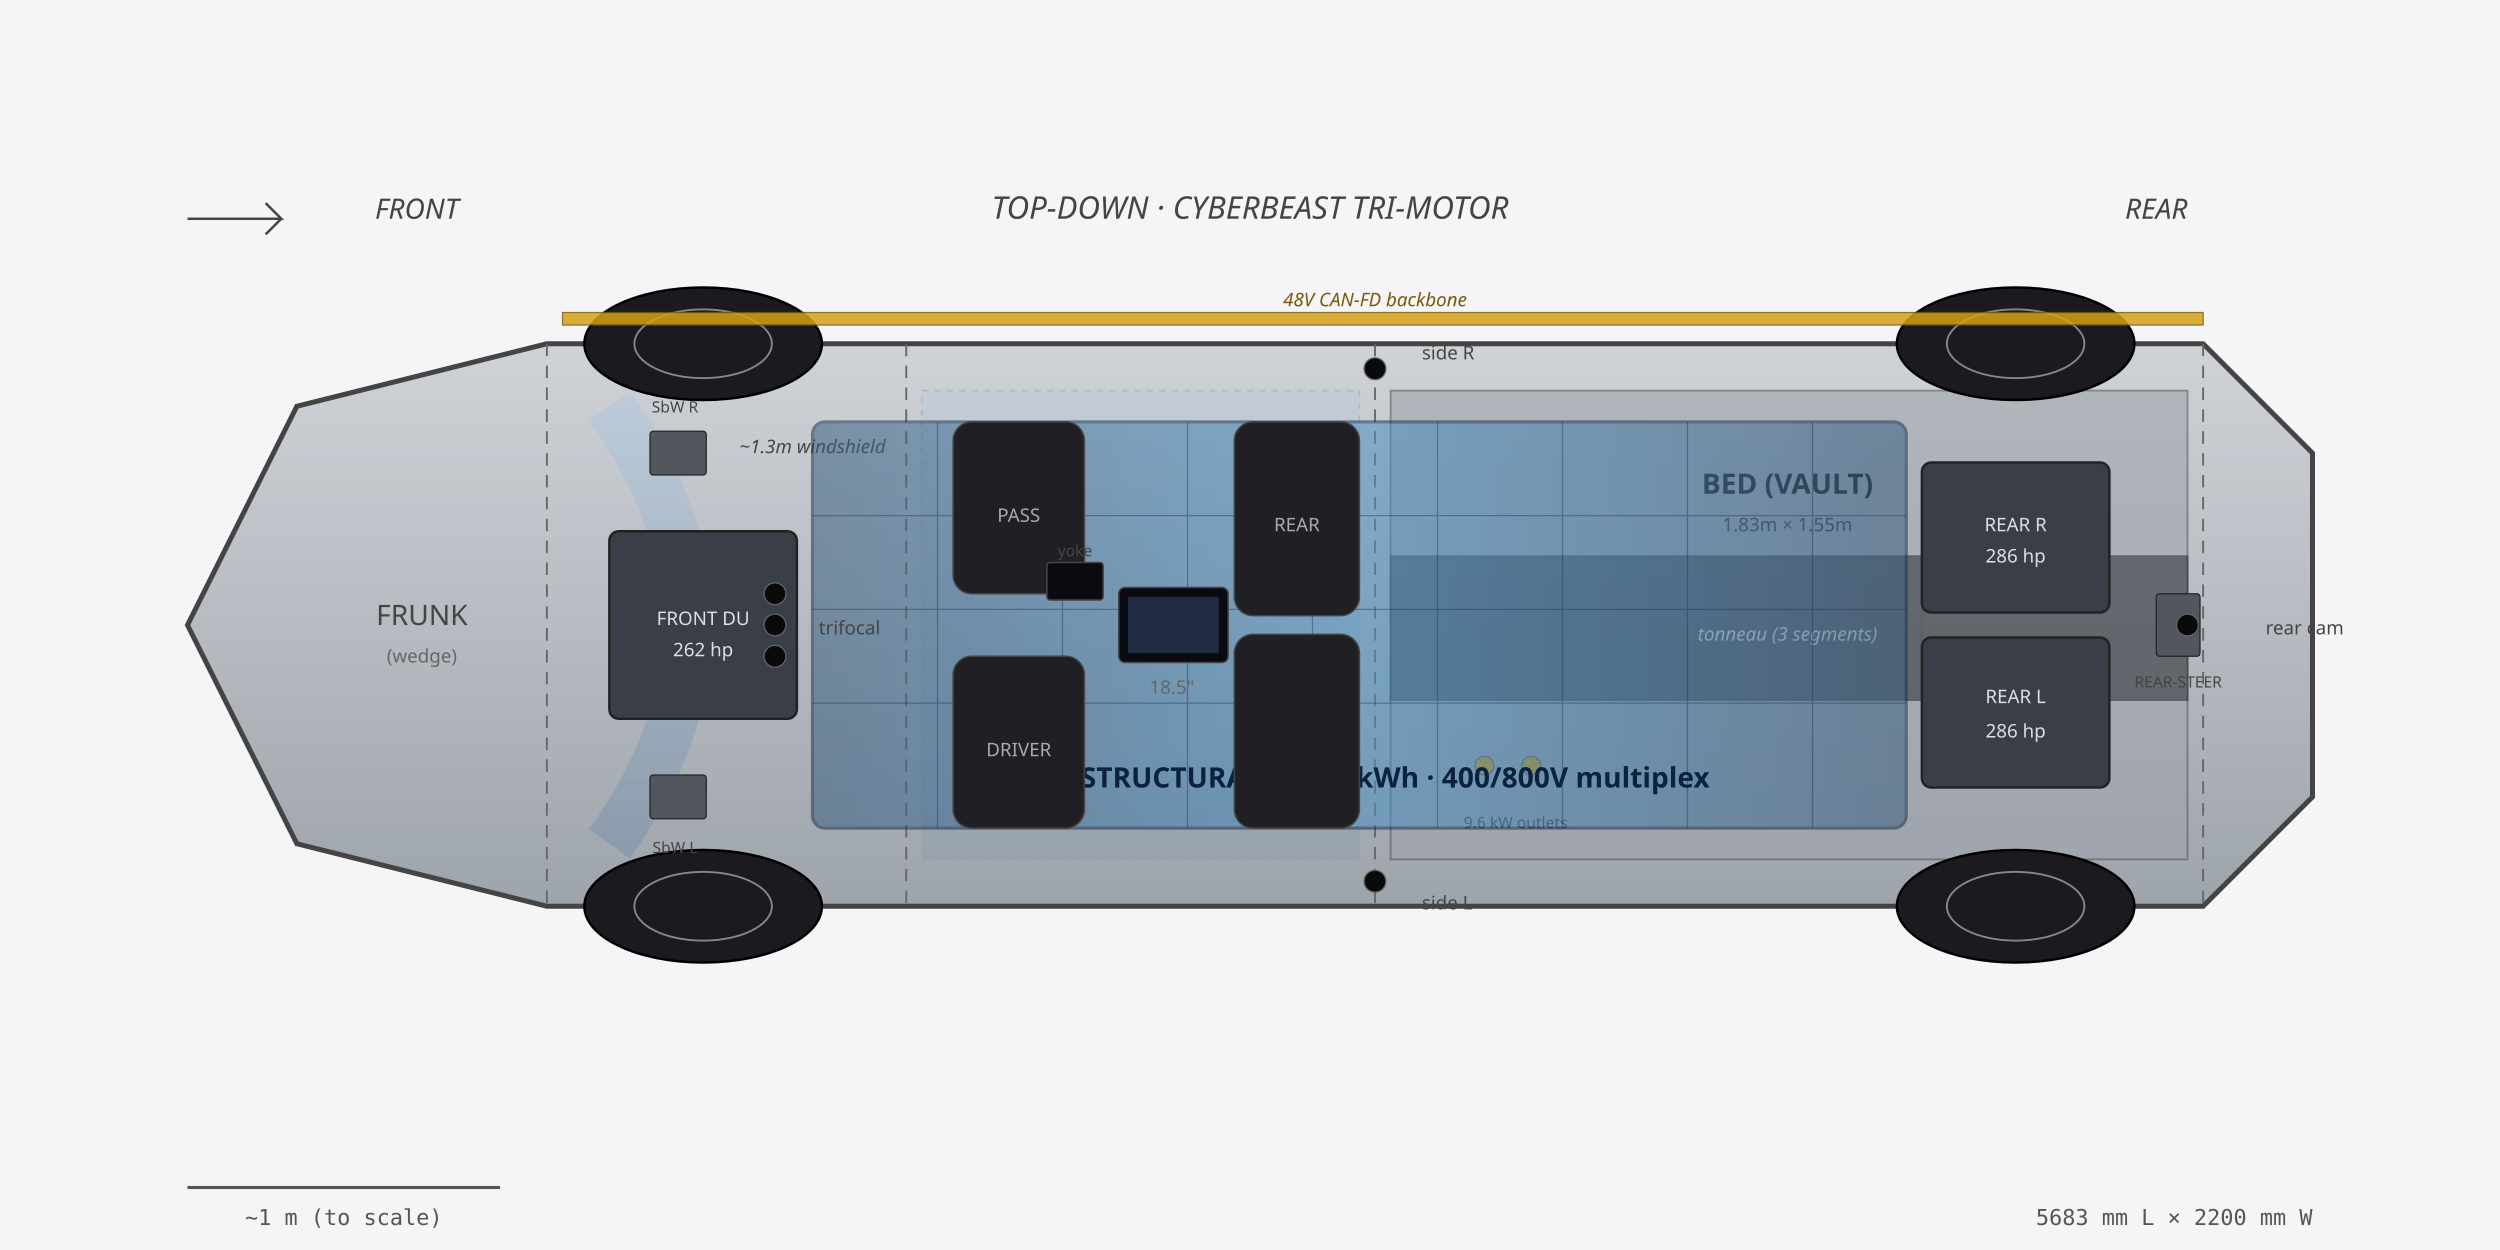
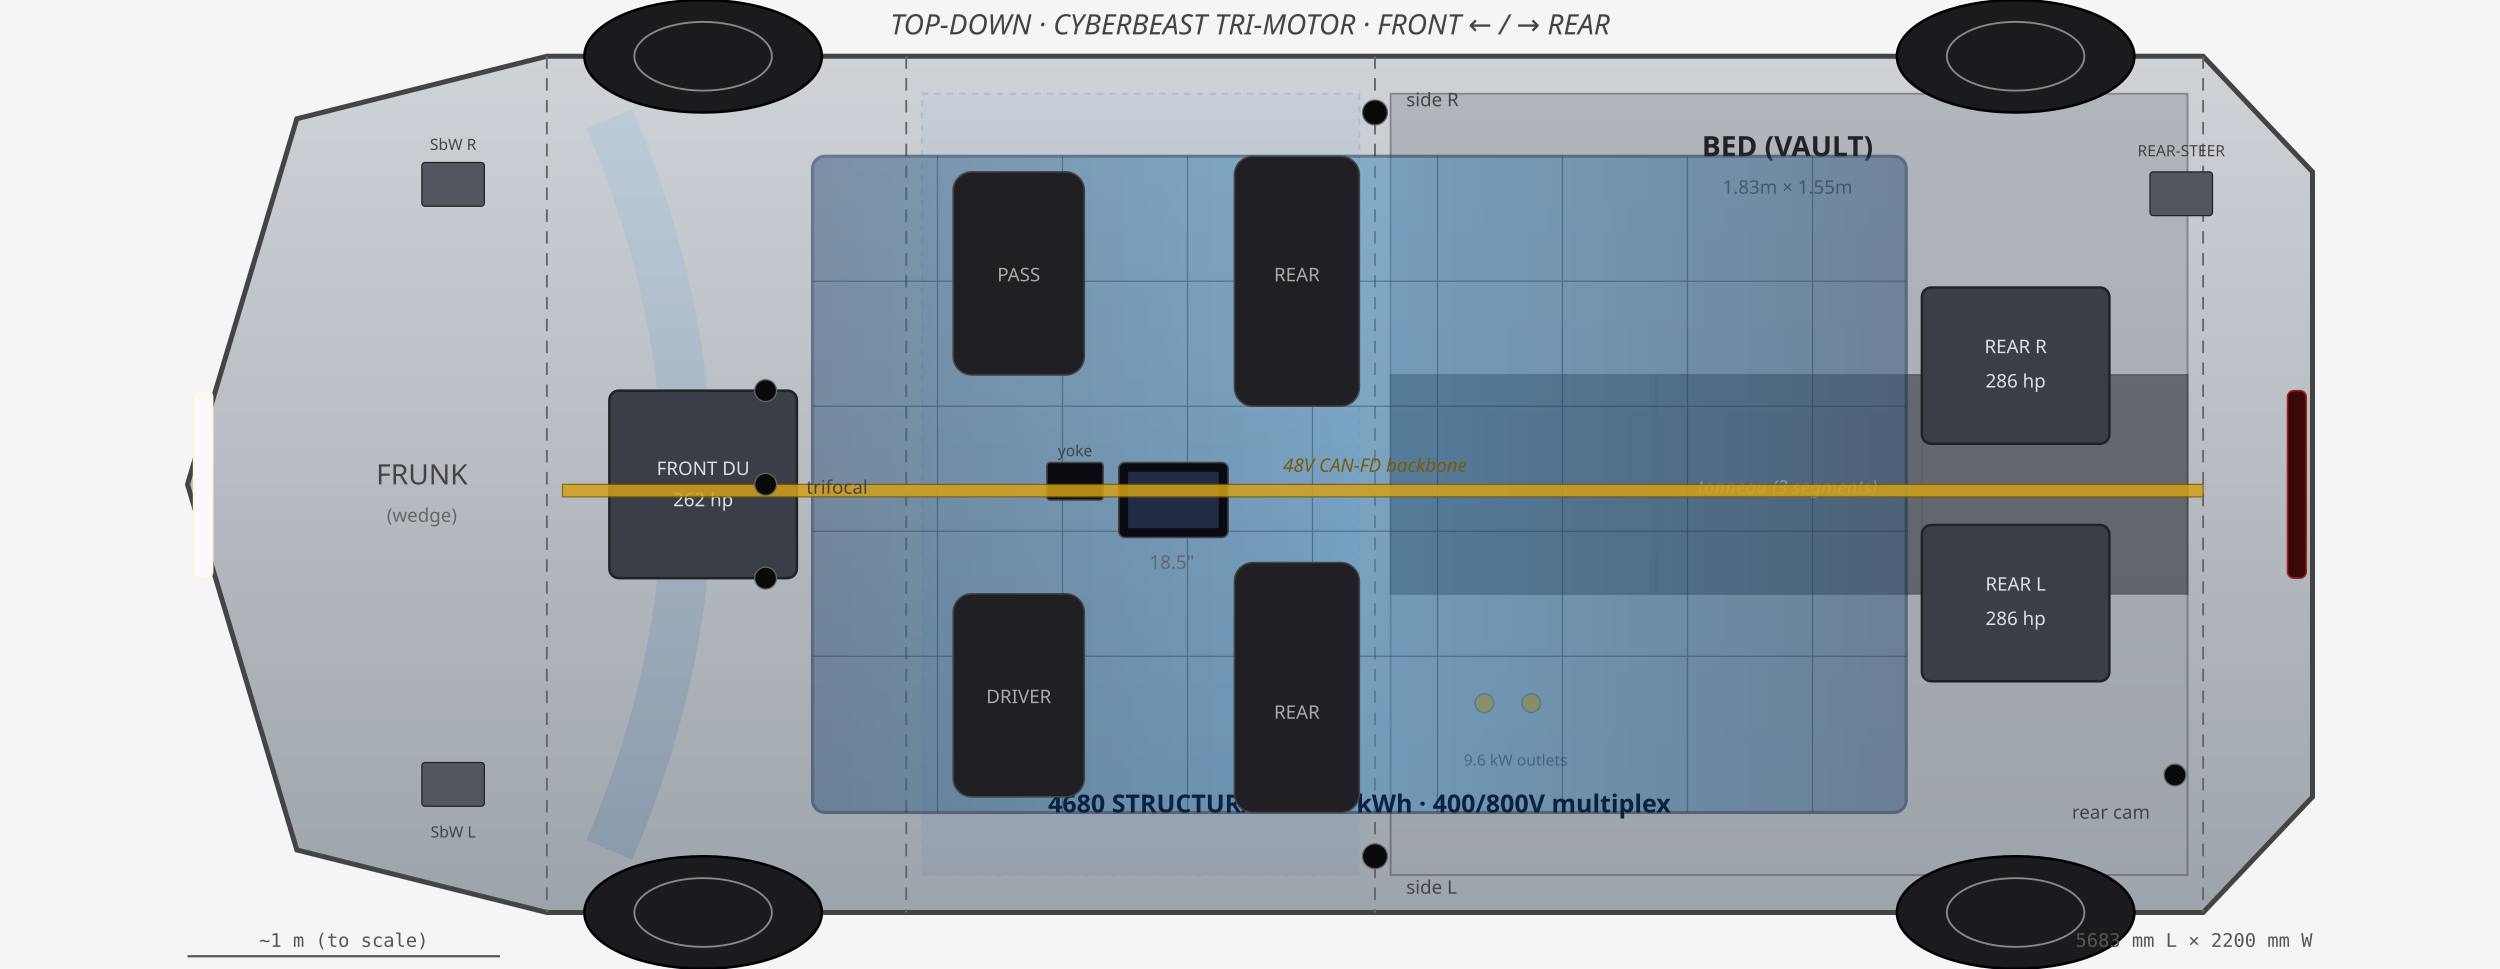
- <svg xmlns="http://www.w3.org/2000/svg" width="800" height="400" viewBox="0 0 800 400" preserveAspectRatio="xMidYMid meet">
+ <svg xmlns="http://www.w3.org/2000/svg" width="800" height="310" viewBox="0 0 800 310" preserveAspectRatio="xMidYMid meet">
  <defs>
    <linearGradient id="ctbody" x1="0" x2="0" y1="0" y2="1">
      <stop offset="0%" stop-color="#cfd3d8" />
      <stop offset="100%" stop-color="#9ea4ab" />
    </linearGradient>
    <linearGradient id="ctglass" x1="0" x2="0" y1="0" y2="1">
      <stop offset="0%" stop-color="#a7c4e0" stop-opacity="0.55" />
      <stop offset="100%" stop-color="#6d8aa8" stop-opacity="0.55" />
    </linearGradient>
    <linearGradient id="ctpack" x1="0" x2="1" y1="0" y2="0">
      <stop offset="0%" stop-color="#3a5e80" />
      <stop offset="50%" stop-color="#4a90c2" />
      <stop offset="100%" stop-color="#3a5e80" />
    </linearGradient>
  </defs>
-   <rect width="800" height="400" fill="#f5f5f7" />
-   <path d="M 60 200            L 95 130            L 175 110            L 705 110            L 740 145            L 740 255            L 705 290            L 175 290            L 95 270            Z" fill="url(#ctbody)" stroke="#444" stroke-width="1.6" />
+   <rect width="800" height="310" fill="#f5f5f7" />
+   <path d="M 60 155            L 95 38            L 175 18            L 705 18            L 740 55            L 740 255            L 705 292            L 175 292            L 95 272            Z" fill="url(#ctbody)" stroke="#444" stroke-width="1.6" />
  <g stroke="#666" stroke-width="0.6" stroke-dasharray="4 3">
-     <line x1="175" y1="110" x2="175" y2="290" />
-     <line x1="290" y1="110" x2="290" y2="290" />
-     <line x1="440" y1="110" x2="440" y2="290" />
-     <line x1="705" y1="110" x2="705" y2="290" />
+     <line x1="175" y1="18" x2="175" y2="292" />
+     <line x1="290" y1="18" x2="290" y2="292" />
+     <line x1="440" y1="18" x2="440" y2="292" />
+     <line x1="705" y1="18" x2="705" y2="292" />
  </g>
-   <text x="135" y="200" font-family="ui-sans-serif, system-ui" font-size="9" fill="#444" text-anchor="middle">FRUNK</text>
-   <text x="135" y="212" font-family="ui-sans-serif, system-ui" font-size="6" fill="#666" text-anchor="middle">(wedge)</text>
-   <path d="M 195 130 Q 245 200 195 270" stroke="url(#ctglass)" stroke-width="16" fill="none" opacity="0.75" />
-   <text x="260" y="145" font-family="ui-sans-serif, system-ui" font-size="6" fill="#444" text-anchor="middle" font-style="italic">~1.3m windshield</text>
-   <rect x="295" y="125" width="140" height="150" fill="url(#ctglass)" opacity="0.35" stroke="#7a98b8" stroke-width="0.6" stroke-dasharray="2 2" />
-   <rect x="445" y="125" width="255" height="150" fill="#9ea4ab" stroke="#555" stroke-width="0.6" opacity="0.6" />
-   <text x="572" y="158" font-family="ui-sans-serif, system-ui" font-size="9" fill="#222" text-anchor="middle" font-weight="600">BED (VAULT)</text>
-   <text x="572" y="170" font-family="ui-sans-serif, system-ui" font-size="6" fill="#444" text-anchor="middle">1.83m × 1.55m</text>
+   <text x="135" y="155" font-family="ui-sans-serif, system-ui" font-size="9" fill="#444" text-anchor="middle">FRUNK</text>
+   <text x="135" y="167" font-family="ui-sans-serif, system-ui" font-size="6" fill="#666" text-anchor="middle">(wedge)</text>
+   <rect x="62" y="125" width="6" height="60" fill="#fafafa" stroke="#fff4d8" stroke-width="0.6" rx="2" />
+   <rect x="732" y="125" width="6" height="60" fill="#3a0808" stroke="#a02020" stroke-width="0.5" rx="2" />
+   <path d="M 195 38 Q 245 155 195 272" stroke="url(#ctglass)" stroke-width="16" fill="none" opacity="0.75" />
+   <rect x="295" y="30" width="140" height="250" fill="url(#ctglass)" opacity="0.35" stroke="#7a98b8" stroke-width="0.6" stroke-dasharray="2 2" />
+   <rect x="445" y="30" width="255" height="250" fill="#9ea4ab" stroke="#555" stroke-width="0.6" opacity="0.6" />
+   <text x="572" y="50" font-family="ui-sans-serif, system-ui" font-size="9" fill="#222" text-anchor="middle" font-weight="600">BED (VAULT)</text>
+   <text x="572" y="62" font-family="ui-sans-serif, system-ui" font-size="6" fill="#444" text-anchor="middle">1.83m × 1.55m</text>
  <g opacity="0.55" stroke="#222" stroke-width="0.6">
-     <rect x="445" y="178" width="85" height="46" fill="#2a2d33" />
-     <rect x="530" y="178" width="85" height="46" fill="#2a2d33" />
-     <rect x="615" y="178" width="85" height="46" fill="#2a2d33" />
+     <rect x="445" y="120" width="85" height="70" fill="#2a2d33" />
+     <rect x="530" y="120" width="85" height="70" fill="#2a2d33" />
+     <rect x="615" y="120" width="85" height="70" fill="#2a2d33" />
  </g>
-   <text x="572" y="205" font-family="ui-sans-serif, system-ui" font-size="6" fill="#dde0e3" text-anchor="middle" font-style="italic">tonneau (3 segments)</text>
-   <circle cx="475" cy="245" r="3" fill="#d4a017" stroke="#666" stroke-width="0.4" />
-   <circle cx="490" cy="245" r="3" fill="#d4a017" stroke="#666" stroke-width="0.4" />
-   <text x="485" y="265" font-family="ui-sans-serif, system-ui" font-size="5" fill="#444" text-anchor="middle">9.6 kW outlets</text>
-   <ellipse cx="225" cy="110" rx="38" ry="18" fill="#1a1a1f" stroke="#000" stroke-width="0.8" />
-   <ellipse cx="225" cy="290" rx="38" ry="18" fill="#1a1a1f" stroke="#000" stroke-width="0.8" />
-   <ellipse cx="645" cy="110" rx="38" ry="18" fill="#1a1a1f" stroke="#000" stroke-width="0.8" />
-   <ellipse cx="645" cy="290" rx="38" ry="18" fill="#1a1a1f" stroke="#000" stroke-width="0.8" />
-   <ellipse cx="225" cy="110" rx="22" ry="11" fill="none" stroke="#888" stroke-width="0.6" />
-   <ellipse cx="225" cy="290" rx="22" ry="11" fill="none" stroke="#888" stroke-width="0.6" />
-   <ellipse cx="645" cy="110" rx="22" ry="11" fill="none" stroke="#888" stroke-width="0.6" />
-   <ellipse cx="645" cy="290" rx="22" ry="11" fill="none" stroke="#888" stroke-width="0.6" />
-   <rect x="195" y="170" width="60" height="60" fill="#3a3f47" stroke="#222" stroke-width="0.8" rx="3" />
-   <text x="225" y="200" font-family="ui-sans-serif, system-ui" font-size="6" fill="#dde0e3" text-anchor="middle">FRONT DU</text>
-   <text x="225" y="210" font-family="ui-sans-serif, system-ui" font-size="6" fill="#dde0e3" text-anchor="middle">262 hp</text>
-   <rect x="615" y="148" width="60" height="48" fill="#3a3f47" stroke="#222" stroke-width="0.8" rx="3" />
-   <text x="645" y="170" font-family="ui-sans-serif, system-ui" font-size="6" fill="#dde0e3" text-anchor="middle">REAR R</text>
-   <text x="645" y="180" font-family="ui-sans-serif, system-ui" font-size="6" fill="#dde0e3" text-anchor="middle">286 hp</text>
-   <rect x="615" y="204" width="60" height="48" fill="#3a3f47" stroke="#222" stroke-width="0.8" rx="3" />
-   <text x="645" y="225" font-family="ui-sans-serif, system-ui" font-size="6" fill="#dde0e3" text-anchor="middle">REAR L</text>
-   <text x="645" y="236" font-family="ui-sans-serif, system-ui" font-size="6" fill="#dde0e3" text-anchor="middle">286 hp</text>
-   <rect x="208" y="138" width="18" height="14" fill="#52575f" stroke="#222" stroke-width="0.4" rx="1" />
-   <text x="216" y="132" font-family="ui-sans-serif, system-ui" font-size="5" fill="#444" text-anchor="middle">SbW R</text>
-   <rect x="208" y="248" width="18" height="14" fill="#52575f" stroke="#222" stroke-width="0.4" rx="1" />
-   <text x="216" y="273" font-family="ui-sans-serif, system-ui" font-size="5" fill="#444" text-anchor="middle">SbW L</text>
-   <rect x="690" y="190" width="14" height="20" fill="#52575f" stroke="#222" stroke-width="0.4" rx="1" />
-   <text x="697" y="220" font-family="ui-sans-serif, system-ui" font-size="5" fill="#444" text-anchor="middle">REAR-STEER</text>
-   <rect x="260" y="135" width="350" height="130" fill="url(#ctpack)" stroke="#1a3050" stroke-width="1" opacity="0.55" rx="4" />
+   <text x="572" y="158" font-family="ui-sans-serif, system-ui" font-size="6" fill="#dde0e3" text-anchor="middle" font-style="italic">tonneau (3 segments)</text>
+   <circle cx="475" cy="225" r="3" fill="#d4a017" stroke="#666" stroke-width="0.4" />
+   <circle cx="490" cy="225" r="3" fill="#d4a017" stroke="#666" stroke-width="0.4" />
+   <text x="485" y="245" font-family="ui-sans-serif, system-ui" font-size="5" fill="#444" text-anchor="middle">9.6 kW outlets</text>
+   <ellipse cx="225" cy="18" rx="38" ry="18" fill="#1a1a1f" stroke="#000" stroke-width="0.8" />
+   <ellipse cx="225" cy="292" rx="38" ry="18" fill="#1a1a1f" stroke="#000" stroke-width="0.8" />
+   <ellipse cx="645" cy="18" rx="38" ry="18" fill="#1a1a1f" stroke="#000" stroke-width="0.8" />
+   <ellipse cx="645" cy="292" rx="38" ry="18" fill="#1a1a1f" stroke="#000" stroke-width="0.8" />
+   <ellipse cx="225" cy="18" rx="22" ry="11" fill="none" stroke="#888" stroke-width="0.6" />
+   <ellipse cx="225" cy="292" rx="22" ry="11" fill="none" stroke="#888" stroke-width="0.6" />
+   <ellipse cx="645" cy="18" rx="22" ry="11" fill="none" stroke="#888" stroke-width="0.6" />
+   <ellipse cx="645" cy="292" rx="22" ry="11" fill="none" stroke="#888" stroke-width="0.6" />
+   <rect x="195" y="125" width="60" height="60" fill="#3a3f47" stroke="#222" stroke-width="0.8" rx="3" />
+   <text x="225" y="152" font-family="ui-sans-serif, system-ui" font-size="6" fill="#dde0e3" text-anchor="middle">FRONT DU</text>
+   <text x="225" y="162" font-family="ui-sans-serif, system-ui" font-size="6" fill="#dde0e3" text-anchor="middle">262 hp</text>
+   <rect x="615" y="92" width="60" height="50" fill="#3a3f47" stroke="#222" stroke-width="0.8" rx="3" />
+   <text x="645" y="113" font-family="ui-sans-serif, system-ui" font-size="6" fill="#dde0e3" text-anchor="middle">REAR R</text>
+   <text x="645" y="124" font-family="ui-sans-serif, system-ui" font-size="6" fill="#dde0e3" text-anchor="middle">286 hp</text>
+   <rect x="615" y="168" width="60" height="50" fill="#3a3f47" stroke="#222" stroke-width="0.8" rx="3" />
+   <text x="645" y="189" font-family="ui-sans-serif, system-ui" font-size="6" fill="#dde0e3" text-anchor="middle">REAR L</text>
+   <text x="645" y="200" font-family="ui-sans-serif, system-ui" font-size="6" fill="#dde0e3" text-anchor="middle">286 hp</text>
+   <rect x="135" y="52" width="20" height="14" fill="#52575f" stroke="#222" stroke-width="0.4" rx="1" />
+   <text x="145" y="48" font-family="ui-sans-serif, system-ui" font-size="5" fill="#444" text-anchor="middle">SbW R</text>
+   <rect x="135" y="244" width="20" height="14" fill="#52575f" stroke="#222" stroke-width="0.4" rx="1" />
+   <text x="145" y="268" font-family="ui-sans-serif, system-ui" font-size="5" fill="#444" text-anchor="middle">SbW L</text>
+   <rect x="688" y="55" width="20" height="14" fill="#52575f" stroke="#222" stroke-width="0.4" rx="1" />
+   <text x="698" y="50" font-family="ui-sans-serif, system-ui" font-size="5" fill="#444" text-anchor="middle">REAR-STEER</text>
+   <rect x="260" y="50" width="350" height="210" fill="url(#ctpack)" stroke="#1a3050" stroke-width="1" opacity="0.55" rx="4" />
  <g stroke="#1a3050" stroke-width="0.4" opacity="0.4">
-     <line x1="260" y1="165" x2="610" y2="165" />
-     <line x1="260" y1="195" x2="610" y2="195" />
-     <line x1="260" y1="225" x2="610" y2="225" />
-     <line x1="300" y1="135" x2="300" y2="265" />
-     <line x1="340" y1="135" x2="340" y2="265" />
-     <line x1="380" y1="135" x2="380" y2="265" />
-     <line x1="420" y1="135" x2="420" y2="265" />
-     <line x1="460" y1="135" x2="460" y2="265" />
-     <line x1="500" y1="135" x2="500" y2="265" />
-     <line x1="540" y1="135" x2="540" y2="265" />
-     <line x1="580" y1="135" x2="580" y2="265" />
+     <line x1="260" y1="90" x2="610" y2="90" />
+     <line x1="260" y1="130" x2="610" y2="130" />
+     <line x1="260" y1="170" x2="610" y2="170" />
+     <line x1="260" y1="210" x2="610" y2="210" />
+     <line x1="300" y1="50" x2="300" y2="260" />
+     <line x1="340" y1="50" x2="340" y2="260" />
+     <line x1="380" y1="50" x2="380" y2="260" />
+     <line x1="420" y1="50" x2="420" y2="260" />
+     <line x1="460" y1="50" x2="460" y2="260" />
+     <line x1="500" y1="50" x2="500" y2="260" />
+     <line x1="540" y1="50" x2="540" y2="260" />
+     <line x1="580" y1="50" x2="580" y2="260" />
  </g>
-   <text x="435" y="252" font-family="ui-sans-serif, system-ui" font-size="9" fill="#0a2240" text-anchor="middle" font-weight="600">4680 STRUCTURAL · ~123 kWh · 400/800V multiplex</text>
-   <rect x="305" y="135" width="42" height="55" fill="#1f1f24" stroke="#444" stroke-width="0.5" rx="6" />
-   <rect x="305" y="210" width="42" height="55" fill="#1f1f24" stroke="#444" stroke-width="0.5" rx="6" />
-   <text x="326" y="167" font-family="ui-sans-serif, system-ui" font-size="6" fill="#aaa" text-anchor="middle">PASS</text>
-   <text x="326" y="242" font-family="ui-sans-serif, system-ui" font-size="6" fill="#aaa" text-anchor="middle">DRIVER</text>
-   <rect x="335" y="180" width="18" height="12" fill="#0a0a10" stroke="#444" stroke-width="0.5" rx="1" />
-   <text x="344" y="178" font-family="ui-sans-serif, system-ui" font-size="5" fill="#444" text-anchor="middle">yoke</text>
-   <rect x="358" y="188" width="35" height="24" fill="#0a0a12" stroke="#444" stroke-width="0.5" rx="2" />
-   <rect x="361" y="191" width="29" height="18" fill="#2a3a5a" opacity="0.7" />
-   <text x="375" y="222" font-family="ui-sans-serif, system-ui" font-size="6" fill="#666" text-anchor="middle">18.5"</text>
-   <rect x="395" y="135" width="40" height="62" fill="#1f1f24" stroke="#444" stroke-width="0.5" rx="6" />
-   <rect x="395" y="203" width="40" height="62" fill="#1f1f24" stroke="#444" stroke-width="0.5" rx="6" />
-   <text x="415" y="170" font-family="ui-sans-serif, system-ui" font-size="6" fill="#aaa" text-anchor="middle">REAR</text>
-   <rect x="180" y="100" width="525" height="4" fill="#d4a017" stroke="#7a5a08" stroke-width="0.4" opacity="0.85" />
-   <text x="440" y="98" font-family="ui-sans-serif, system-ui" font-size="6" fill="#7a5a08" text-anchor="middle" font-style="italic">48V CAN-FD backbone</text>
-   <circle cx="248" cy="190" r="3.5" fill="#0a0a0a" stroke="#666" stroke-width="0.4" />
-   <circle cx="248" cy="200" r="3.5" fill="#0a0a0a" stroke="#666" stroke-width="0.4" />
-   <circle cx="248" cy="210" r="3.5" fill="#0a0a0a" stroke="#666" stroke-width="0.4" />
-   <text x="262" y="203" font-family="ui-sans-serif, system-ui" font-size="6" fill="#444">trifocal</text>
-   <circle cx="440" cy="118" r="3.5" fill="#0a0a0a" stroke="#666" stroke-width="0.4" />
-   <circle cx="440" cy="282" r="3.5" fill="#0a0a0a" stroke="#666" stroke-width="0.4" />
-   <text x="455" y="115" font-family="ui-sans-serif, system-ui" font-size="6" fill="#444">side R</text>
-   <text x="455" y="291" font-family="ui-sans-serif, system-ui" font-size="6" fill="#444">side L</text>
-   <circle cx="700" cy="200" r="3.5" fill="#0a0a0a" stroke="#666" stroke-width="0.4" />
-   <text x="725" y="203" font-family="ui-sans-serif, system-ui" font-size="6" fill="#444">rear cam</text>
-   <text x="120" y="70" font-family="ui-sans-serif, system-ui" font-size="9" font-style="italic" fill="#444">FRONT</text>
-   <text x="680" y="70" font-family="ui-sans-serif, system-ui" font-size="9" font-style="italic" fill="#444">REAR</text>
-   <text x="400" y="70" font-family="ui-sans-serif, system-ui" font-size="10" font-style="italic" fill="#444" text-anchor="middle">TOP-DOWN · CYBERBEAST TRI-MOTOR</text>
-   <path d="M 60 70 L 90 70 L 85 65 M 90 70 L 85 75" stroke="#444" stroke-width="0.8" fill="none" />
-   <line x1="60" y1="380" x2="160" y2="380" stroke="#555" stroke-width="1" />
-   <text x="110" y="392" font-family="ui-monospace, monospace" font-size="7" fill="#555" text-anchor="middle">~1 m (to scale)</text>
-   <text x="740" y="392" font-family="ui-monospace, monospace" font-size="7" fill="#555" text-anchor="end">5683 mm L × 2200 mm W</text>
+   <text x="435" y="260" font-family="ui-sans-serif, system-ui" font-size="8" fill="#0a2240" text-anchor="middle" font-weight="600">4680 STRUCTURAL · ~123 kWh · 400/800V multiplex</text>
+   <rect x="305" y="55" width="42" height="65" fill="#1f1f24" stroke="#444" stroke-width="0.5" rx="6" />
+   <rect x="305" y="190" width="42" height="65" fill="#1f1f24" stroke="#444" stroke-width="0.5" rx="6" />
+   <text x="326" y="90" font-family="ui-sans-serif, system-ui" font-size="6" fill="#aaa" text-anchor="middle">PASS</text>
+   <text x="326" y="225" font-family="ui-sans-serif, system-ui" font-size="6" fill="#aaa" text-anchor="middle">DRIVER</text>
+   <rect x="335" y="148" width="18" height="12" fill="#0a0a10" stroke="#444" stroke-width="0.5" rx="1" />
+   <text x="344" y="146" font-family="ui-sans-serif, system-ui" font-size="5" fill="#444" text-anchor="middle">yoke</text>
+   <rect x="358" y="148" width="35" height="24" fill="#0a0a12" stroke="#444" stroke-width="0.5" rx="2" />
+   <rect x="361" y="151" width="29" height="18" fill="#2a3a5a" opacity="0.7" />
+   <text x="375" y="182" font-family="ui-sans-serif, system-ui" font-size="6" fill="#666" text-anchor="middle">18.5"</text>
+   <rect x="395" y="50" width="40" height="80" fill="#1f1f24" stroke="#444" stroke-width="0.5" rx="6" />
+   <rect x="395" y="180" width="40" height="80" fill="#1f1f24" stroke="#444" stroke-width="0.5" rx="6" />
+   <text x="415" y="90" font-family="ui-sans-serif, system-ui" font-size="6" fill="#aaa" text-anchor="middle">REAR</text>
+   <text x="415" y="230" font-family="ui-sans-serif, system-ui" font-size="6" fill="#aaa" text-anchor="middle">REAR</text>
+   <rect x="180" y="155" width="525" height="4" fill="#d4a017" stroke="#7a5a08" stroke-width="0.4" opacity="0.85" />
+   <text x="440" y="151" font-family="ui-sans-serif, system-ui" font-size="6" fill="#7a5a08" text-anchor="middle" font-style="italic">48V CAN-FD backbone</text>
+   <circle cx="245" cy="125" r="3.5" fill="#0a0a0a" stroke="#666" stroke-width="0.4" />
+   <circle cx="245" cy="155" r="3.5" fill="#0a0a0a" stroke="#666" stroke-width="0.4" />
+   <circle cx="245" cy="185" r="3.5" fill="#0a0a0a" stroke="#666" stroke-width="0.4" />
+   <text x="258" y="158" font-family="ui-sans-serif, system-ui" font-size="6" fill="#444">trifocal</text>
+   <circle cx="440" cy="36" r="4" fill="#0a0a0a" stroke="#666" stroke-width="0.4" />
+   <circle cx="440" cy="274" r="4" fill="#0a0a0a" stroke="#666" stroke-width="0.4" />
+   <text x="450" y="34" font-family="ui-sans-serif, system-ui" font-size="6" fill="#444">side R</text>
+   <text x="450" y="286" font-family="ui-sans-serif, system-ui" font-size="6" fill="#444">side L</text>
+   <circle cx="696" cy="248" r="3.5" fill="#0a0a0a" stroke="#666" stroke-width="0.4" />
+   <text x="688" y="262" font-family="ui-sans-serif, system-ui" font-size="6" fill="#444" text-anchor="end">rear cam</text>
+   <text x="400" y="11" font-family="ui-sans-serif, system-ui" font-size="9" font-style="italic" fill="#444" text-anchor="middle">TOP-DOWN · CYBERBEAST TRI-MOTOR  ·  FRONT ← / → REAR</text>
+   <line x1="60" y1="306" x2="160" y2="306" stroke="#555" stroke-width="0.7" />
+   <text x="110" y="303" font-family="ui-monospace, monospace" font-size="6" fill="#555" text-anchor="middle">~1 m (to scale)</text>
+   <text x="740" y="303" font-family="ui-monospace, monospace" font-size="6" fill="#555" text-anchor="end">5683 mm L × 2200 mm W</text>
</svg>
